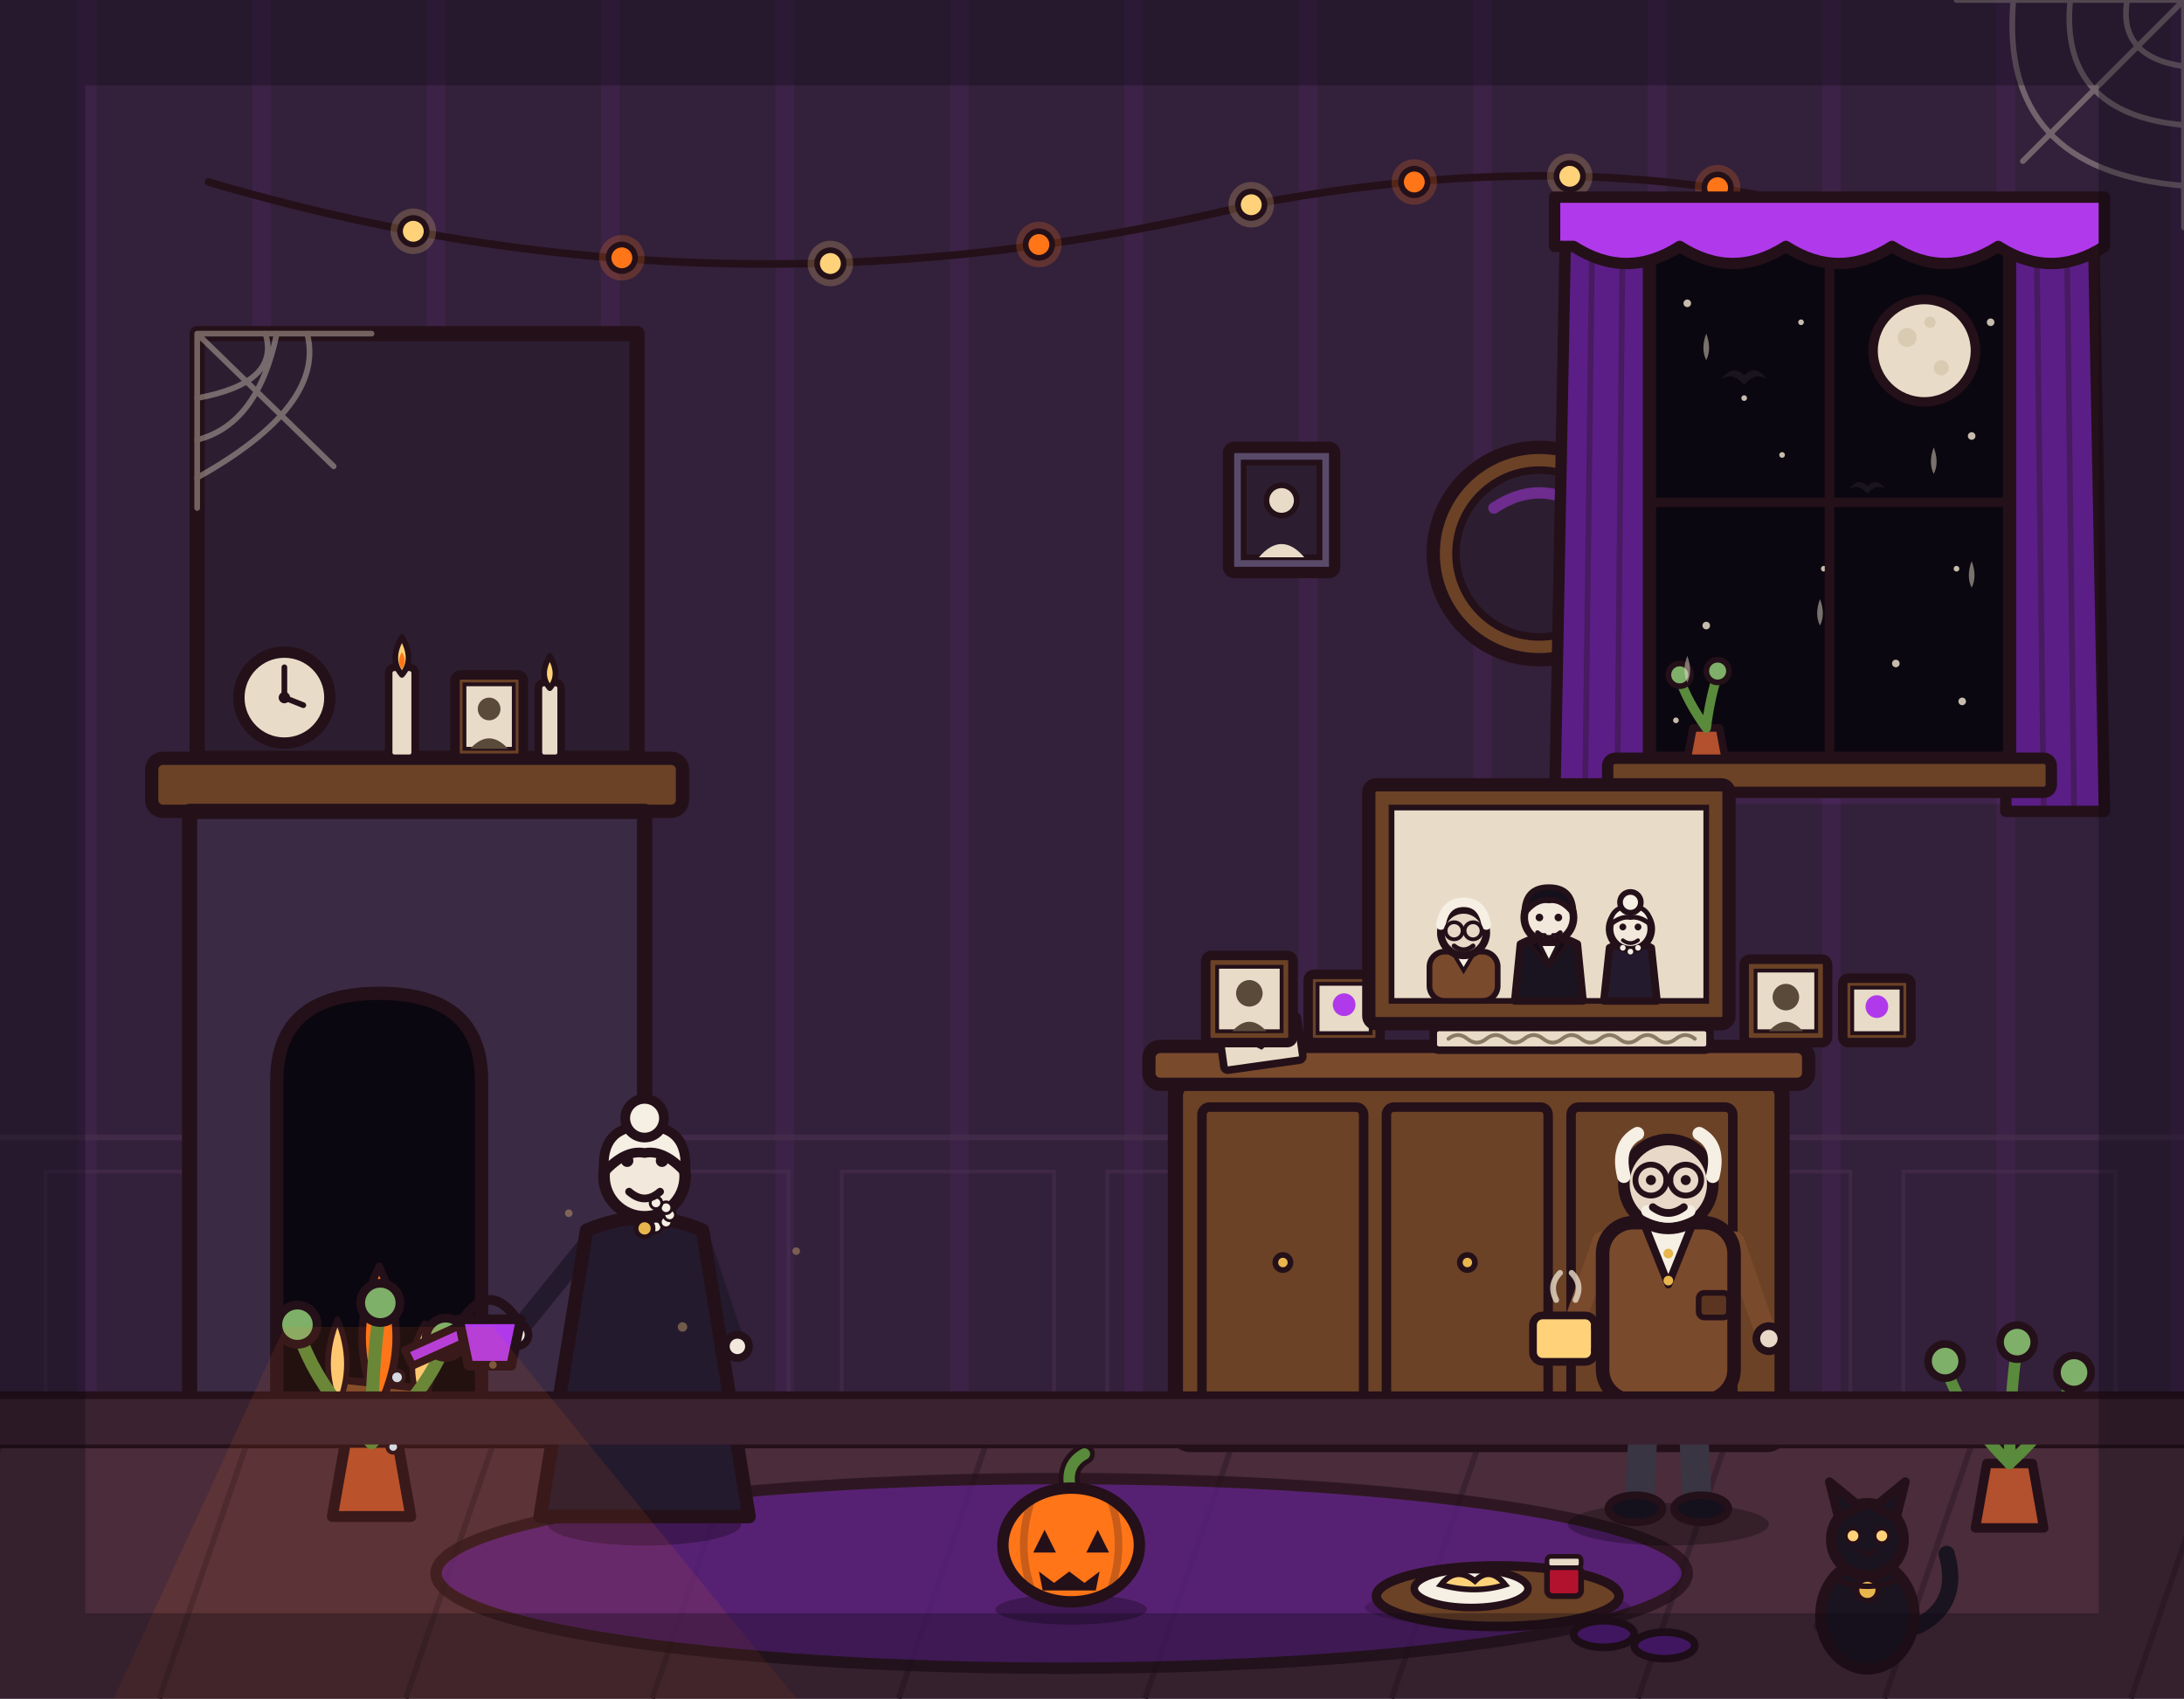
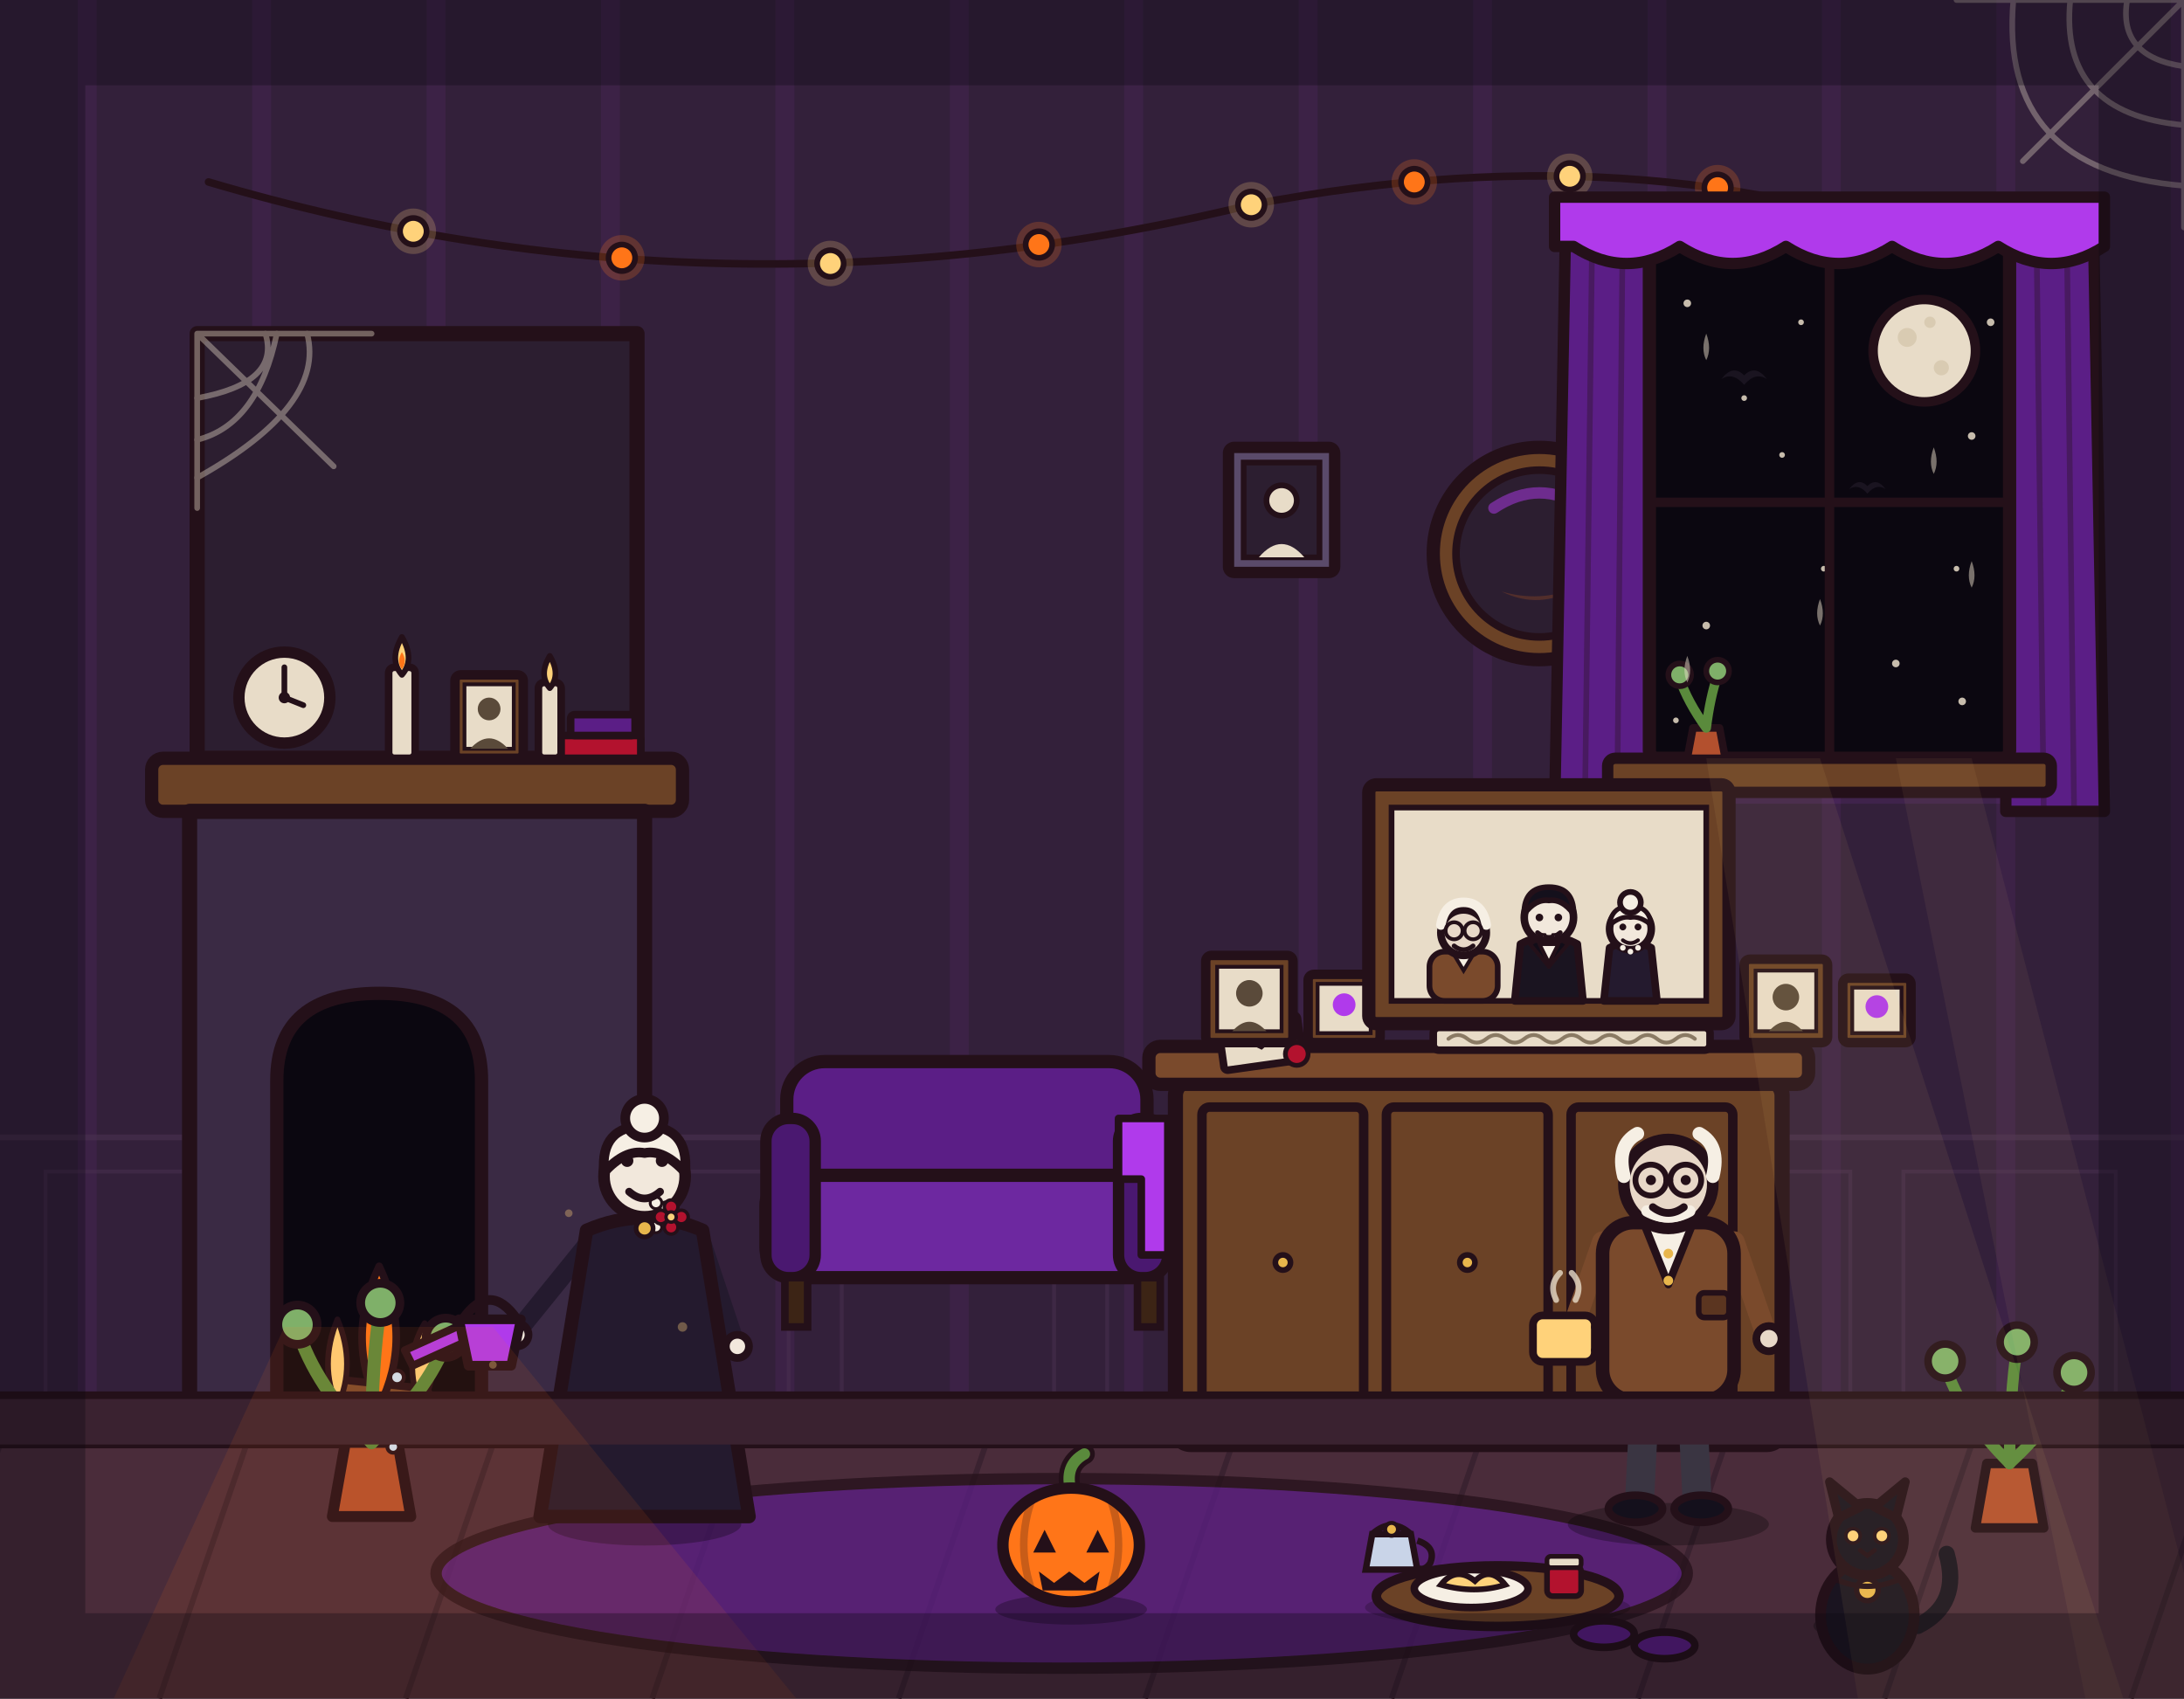
<svg xmlns="http://www.w3.org/2000/svg" viewBox="0 0 1152 896" width="1152" height="896">
  <rect x="0" y="0" width="1152" height="896" fill="#33203a" />
  <path d="M46 0V762M138 0V762M230 0V762M322 0V762M414 0V762M506 0V762M598 0V762M690 0V762M782 0V762M874 0V762M966 0V762M1058 0V762M1150 0V762" stroke="#b03aeb" stroke-width="10" opacity=".07" fill="none" />
  <line x1="0" y1="600" x2="1152" y2="600" stroke="#4a3050" stroke-width="3" opacity=".6" />
  <path d="M24 618h112v126H24zM164 618h112v126H164zM304 618h112v126H304zM444 618h112v126H444zM584 618h112v126H584zM724 618h112v126H724zM864 618h112v126H864zM1004 618h112v126h-112z" fill="none" stroke="#4a3050" stroke-width="2" opacity=".5" />
  <path d="M110 96 Q380 176 660 108 Q880 66 1050 140" fill="none" stroke="#241019" stroke-width="4" stroke-linecap="round" />
  <g stroke="#241019" stroke-width="3">
    <circle cx="218" cy="122" r="12" fill="#ffd27a" opacity=".22" stroke="none" />
    <circle cx="218" cy="122" r="7" fill="#ffd27a" />
    <circle cx="328" cy="136" r="12" fill="#ff7518" opacity=".22" stroke="none" />
    <circle cx="328" cy="136" r="7" fill="#ff7518" />
    <circle cx="438" cy="139" r="12" fill="#ffd27a" opacity=".22" stroke="none" />
    <circle cx="438" cy="139" r="7" fill="#ffd27a" />
    <circle cx="548" cy="129" r="12" fill="#ff7518" opacity=".22" stroke="none" />
    <circle cx="548" cy="129" r="7" fill="#ff7518" />
    <circle cx="660" cy="108" r="12" fill="#ffd27a" opacity=".22" stroke="none" />
    <circle cx="660" cy="108" r="7" fill="#ffd27a" />
    <circle cx="746" cy="96" r="12" fill="#ff7518" opacity=".22" stroke="none" />
    <circle cx="746" cy="96" r="7" fill="#ff7518" />
    <circle cx="828" cy="93" r="12" fill="#ffd27a" opacity=".22" stroke="none" />
    <circle cx="828" cy="93" r="7" fill="#ffd27a" />
    <circle cx="906" cy="99" r="12" fill="#ff7518" opacity=".22" stroke="none" />
    <circle cx="906" cy="99" r="7" fill="#ff7518" />
    <circle cx="980" cy="115" r="12" fill="#ffd27a" opacity=".22" stroke="none" />
    <circle cx="980" cy="115" r="7" fill="#ffd27a" />
    <circle cx="1050" cy="140" r="12" fill="#ff7518" opacity=".22" stroke="none" />
    <circle cx="1050" cy="140" r="7" fill="#ff7518" />
  </g>
  <circle cx="812" cy="292" r="56" fill="#6b4226" stroke="#241019" stroke-width="7" stroke-linejoin="round" />
  <circle cx="812" cy="292" r="44" fill="#2c1e30" stroke="#241019" stroke-width="4" />
+   <path d="M792 312 Q812 322 832 310 Q812 318 792 312 Z" fill="#ff7518" opacity=".18" stroke="none" />
  <path d="M788 268 Q812 252 836 268" fill="none" stroke="#b03aeb" stroke-width="6" stroke-linecap="round" opacity=".5" />
  <circle cx="830" cy="312" r="6" fill="#e8dcc8" opacity=".6" />
  <rect x="648" y="236" width="56" height="66" rx="3" fill="#5a4a6a" stroke="#241019" stroke-width="6" stroke-linejoin="round" />
  <rect x="656" y="244" width="40" height="50" fill="#2c1e30" stroke="#241019" stroke-width="3" />
  <circle cx="676" cy="264" r="8" fill="#e8dcc8" stroke="#241019" stroke-width="3" />
  <path d="M664 294 Q676 280 688 294 Z" fill="#e8dcc8" />
  <rect x="918" y="246" width="52" height="62" rx="3" fill="#5a4a6a" stroke="#241019" stroke-width="6" stroke-linejoin="round" />
  <rect x="926" y="254" width="36" height="46" fill="#2c1e30" stroke="#241019" stroke-width="3" />
  <circle cx="944" cy="272" r="7" fill="#b03aeb" stroke="#241019" stroke-width="3" />
  <path d="M933 300 Q944 288 955 300 Z" fill="#b03aeb" />
  <rect x="104" y="176" width="232" height="224" fill="#2c1e30" stroke="#241019" stroke-width="8" stroke-linejoin="round" />
  <g stroke="#e8dcc8" stroke-width="3" opacity=".4" fill="none" stroke-linecap="round">
    <path d="M104 176 L196 176 M104 176 L104 268 M104 176 L176 246" />
    <path d="M140 176 Q148 202 104 210 M104 232 Q136 224 146 176 M162 176 Q172 214 104 252" />
  </g>
  <rect x="80" y="400" width="280" height="28" rx="6" fill="#6b4226" stroke="#241019" stroke-width="7" stroke-linejoin="round" />
  <rect x="100" y="428" width="240" height="332" fill="#3a2a44" stroke="#241019" stroke-width="8" stroke-linejoin="round" />
  <path d="M146 760 L146 570 Q146 524 200 524 Q254 524 254 570 L254 760 Z" fill="#0b0710" stroke="#241019" stroke-width="7" stroke-linejoin="round" />
  <ellipse cx="200" cy="762" rx="90" ry="14" fill="#ff7518" opacity=".25" />
  <rect x="172" y="736" width="56" height="12" rx="6" fill="#6b4226" stroke="#241019" stroke-width="4" transform="rotate(-8 200 742)" />
  <rect x="176" y="730" width="48" height="12" rx="6" fill="#7a4a2c" stroke="#241019" stroke-width="4" transform="rotate(6 200 736)" />
  <path d="M200 742 Q182 706 200 668 Q218 706 200 742 Z" fill="#ff7518" stroke="#241019" stroke-width="4" stroke-linejoin="round" />
  <path d="M178 742 Q168 720 178 696 Q188 720 178 742 Z" fill="#ffd27a" stroke="#241019" stroke-width="3" stroke-linejoin="round" />
  <path d="M222 742 Q212 718 224 698 Q234 720 222 742 Z" fill="#ffd27a" stroke="#241019" stroke-width="3" stroke-linejoin="round" />
  <circle cx="150" cy="368" r="24" fill="#e8dcc8" stroke="#241019" stroke-width="6" />
  <line x1="150" y1="368" x2="150" y2="352" stroke="#241019" stroke-width="3" stroke-linecap="round" />
  <line x1="150" y1="368" x2="160" y2="372" stroke="#241019" stroke-width="3" stroke-linecap="round" />
  <circle cx="150" cy="368" r="3" fill="#241019" />
  <rect x="205" y="352" width="14" height="48" rx="3" fill="#e8dcc8" stroke="#241019" stroke-width="4" />
  <path d="M212 336 Q205 348 212 356 Q219 348 212 336 Z" fill="#ffd27a" stroke="#241019" stroke-width="3" stroke-linejoin="round" />
  <path d="M212 344 Q209 349 212 353 Q215 349 212 344 Z" fill="#ff7518" />
  <rect x="284" y="360" width="12" height="40" rx="3" fill="#e8dcc8" stroke="#241019" stroke-width="4" />
  <path d="M290 346 Q284 356 290 363 Q296 356 290 346 Z" fill="#ffd27a" stroke="#241019" stroke-width="3" stroke-linejoin="round" />
  <rect x="240" y="356" width="36" height="44" rx="3" fill="#6b4226" stroke="#241019" stroke-width="5" stroke-linejoin="round" />
  <rect x="245" y="361" width="26" height="34" fill="#e8dcc8" stroke="#241019" stroke-width="2" />
  <circle cx="258" cy="374" r="6" fill="#5a4a3a" />
  <path d="M248 395 Q258 384 268 395 Z" fill="#5a4a3a" />
  <rect x="846" y="106" width="238" height="318" fill="#b03aeb" opacity=".1" />
  <path d="M872 108 L826 108 L820 428 L872 428 Z" fill="#5b1e86" stroke="#241019" stroke-width="6" stroke-linejoin="round" />
  <path d="M840 110 L836 426 M856 110 L853 426" stroke="#241019" stroke-width="3" opacity=".35" fill="none" />
  <path d="M1058 108 L1104 108 L1110 428 L1058 428 Z" fill="#5b1e86" stroke="#241019" stroke-width="6" stroke-linejoin="round" />
  <path d="M1074 110 L1078 426 M1090 110 L1094 426" stroke="#241019" stroke-width="3" opacity=".35" fill="none" />
  <rect x="870" y="130" width="190" height="270" rx="4" fill="#0b0710" stroke="#241019" stroke-width="7" stroke-linejoin="round" />
  <g fill="#e8dcc8" opacity=".85">
    <circle cx="890" cy="160" r="2" />
    <circle cx="920" cy="210" r="1.5" />
    <circle cx="1040" cy="230" r="2" />
    <circle cx="1032" cy="300" r="1.5" />
    <circle cx="900" cy="330" r="2" />
    <circle cx="950" cy="170" r="1.5" />
    <circle cx="1000" cy="350" r="2" />
    <circle cx="884" cy="380" r="1.5" />
    <circle cx="1050" cy="170" r="2" />
    <circle cx="962" cy="300" r="1.5" />
    <circle cx="940" cy="240" r="1.5" />
    <circle cx="1035" cy="370" r="2" />
  </g>
  <circle cx="1015" cy="185" r="27" fill="#e8dcc8" stroke="#241019" stroke-width="5" />
  <circle cx="1006" cy="178" r="5" fill="#d9cbb2" />
  <circle cx="1024" cy="194" r="4" fill="#d9cbb2" />
  <circle cx="1018" cy="170" r="3" fill="#d9cbb2" />
  <line x1="965" y1="130" x2="965" y2="400" stroke="#241019" stroke-width="5" />
  <line x1="870" y1="265" x2="1060" y2="265" stroke="#241019" stroke-width="5" />
  <rect x="848" y="400" width="234" height="18" rx="4" fill="#6b4226" stroke="#241019" stroke-width="6" stroke-linejoin="round" />
  <g transform="translate(900 400)">
    <path d="M-10 0 L10 0 L7 -16 L-7 -16 Z" fill="#b3502e" stroke="#241019" stroke-width="4" stroke-linejoin="round" />
    <path d="M0 -16 Q-10 -30 -14 -42 M0 -16 Q2 -32 6 -44" fill="none" stroke="#5a8a3c" stroke-width="5" stroke-linecap="round" />
    <circle cx="-14" cy="-44" r="6" fill="#7fb069" stroke="#241019" stroke-width="3" />
    <circle cx="6" cy="-46" r="6" fill="#7fb069" stroke="#241019" stroke-width="3" />
  </g>
  <path d="M820 104 L1110 104 L1110 130 Q1082 148 1054 130 Q1026 148 998 130 Q970 148 942 130 Q914 148 886 130 Q858 148 830 130 L820 130 Z" fill="#b03aeb" stroke="#241019" stroke-width="6" stroke-linejoin="round" />
  <rect x="0" y="760" width="1152" height="136" fill="#4a2c3a" />
  <path d="M0 762 L-46 896M130 762 L84 896M260 762 L214 896M390 762 L344 896M520 762 L474 896M650 762 L604 896M780 762 L734 896M910 762 L864 896M1040 762 L994 896M1170 762 L1124 896" stroke="#3a2230" stroke-width="3" fill="none" />
  <line x1="0" y1="761" x2="1152" y2="761" stroke="#241019" stroke-width="6" stroke-linecap="round" />
  <ellipse cx="560" cy="830" rx="330" ry="50" fill="#5b1e86" stroke="#241019" stroke-width="6" stroke-linejoin="round" opacity=".75" />
  <rect x="620" y="570" width="320" height="192" rx="8" fill="#6b4226" stroke="#241019" stroke-width="8" stroke-linejoin="round" />
  <rect x="634" y="584" width="85.3" height="164" rx="4" fill="none" stroke="#241019" stroke-width="5" />
  <rect x="731.3" y="584" width="85.3" height="164" rx="4" fill="none" stroke="#241019" stroke-width="5" />
  <rect x="828.7" y="584" width="85.3" height="164" rx="4" fill="none" stroke="#241019" stroke-width="5" />
  <circle cx="676.7" cy="666" r="4" fill="#e8b64c" stroke="#241019" stroke-width="3" />
  <circle cx="774" cy="666" r="4" fill="#e8b64c" stroke="#241019" stroke-width="3" />
  <circle cx="871.3" cy="666" r="4" fill="#e8b64c" stroke="#241019" stroke-width="3" />
  <rect x="606" y="552" width="348" height="20" rx="6" fill="#7a4a2c" stroke="#241019" stroke-width="7" stroke-linejoin="round" />
  <g transform="rotate(-8 665 550)">
    <rect x="644" y="538" width="42" height="24" rx="2" fill="#e8dcc8" stroke="#241019" stroke-width="4" />
    <path d="M644 538 L665 552 L686 538" fill="none" stroke="#241019" stroke-width="3" />
  </g>
  <rect x="636" y="504" width="46" height="46" rx="3" fill="#6b4226" stroke="#241019" stroke-width="5" stroke-linejoin="round" />
  <rect x="642" y="510" width="34" height="34" fill="#e8dcc8" stroke="#241019" stroke-width="2" />
  <circle cx="659" cy="524" r="7" fill="#5a4a3a" />
  <path d="M650 544 Q659 534 668 544 Z" fill="#5a4a3a" />
  <rect x="690" y="514" width="38" height="36" rx="3" fill="#6b4226" stroke="#241019" stroke-width="5" stroke-linejoin="round" />
  <rect x="695" y="519" width="28" height="26" fill="#e8dcc8" stroke="#241019" stroke-width="2" />
  <circle cx="709" cy="530" r="6" fill="#b03aeb" />
  <rect x="920" y="506" width="44" height="44" rx="3" fill="#6b4226" stroke="#241019" stroke-width="5" stroke-linejoin="round" />
  <rect x="926" y="512" width="32" height="32" fill="#e8dcc8" stroke="#241019" stroke-width="2" />
  <circle cx="942" cy="526" r="7" fill="#5a4a3a" />
  <path d="M933 544 Q942 534 951 544 Z" fill="#5a4a3a" />
  <rect x="972" y="516" width="36" height="34" rx="3" fill="#6b4226" stroke="#241019" stroke-width="5" stroke-linejoin="round" />
  <rect x="977" y="521" width="26" height="24" fill="#e8dcc8" stroke="#241019" stroke-width="2" />
  <circle cx="990" cy="531" r="6" fill="#b03aeb" />
  <rect x="722" y="414" width="190" height="126" rx="4" fill="#6b4226" stroke="#241019" stroke-width="7" stroke-linejoin="round" />
  <rect x="734" y="426" width="166" height="102" fill="#e8dcc8" stroke="#241019" stroke-width="3" />
  <rect x="754" y="502" width="36" height="26" rx="8" fill="#7a4a2c" stroke="#241019" stroke-width="3" />
  <path d="M766 502 L772 512 L778 502 Z" fill="#f6efe4" stroke="#241019" stroke-width="2" />
  <circle cx="772" cy="492" r="12" fill="#e8d8c8" stroke="#241019" stroke-width="4" />
  <path d="M760 488 Q762 476 772 476 Q782 476 784 488" fill="none" stroke="#f6efe4" stroke-width="5" stroke-linecap="round" />
  <circle cx="767" cy="491" r="4.5" fill="none" stroke="#241019" stroke-width="2" />
  <circle cx="777" cy="491" r="4.5" fill="none" stroke="#241019" stroke-width="2" />
  <line x1="771.5" y1="491" x2="772.5" y2="491" stroke="#241019" stroke-width="2" />
  <path d="M767 499 Q772 503 777 499" fill="none" stroke="#241019" stroke-width="2.5" stroke-linecap="round" />
  <path d="M799 528 L802 498 Q817 490 832 498 L835 528 Z" fill="#1a1420" stroke="#241019" stroke-width="4" stroke-linejoin="round" />
  <path d="M807 498 L817 510 L812 495 Z" fill="#120d18" stroke="#241019" stroke-width="2" stroke-linejoin="round" />
  <path d="M827 498 L817 510 L822 495 Z" fill="#120d18" stroke="#241019" stroke-width="2" stroke-linejoin="round" />
  <path d="M812 498 L817 508 L822 498 Z" fill="#f6efe4" stroke="#241019" stroke-width="2" stroke-linejoin="round" />
  <circle cx="817" cy="484" r="13" fill="#f2e8dc" stroke="#241019" stroke-width="4" />
  <path d="M804 482 Q804 468 817 468 Q830 468 830 482 Q824 474 817 475 Q810 474 804 482 Z" fill="#14101c" stroke="#241019" stroke-width="3" stroke-linejoin="round" />
  <circle cx="812" cy="484" r="2" fill="#241019" />
  <circle cx="822" cy="484" r="2" fill="#241019" />
  <path d="M811 492 Q817 497 823 492" fill="none" stroke="#241019" stroke-width="2.5" stroke-linecap="round" />
  <path d="M813 493 L815 493 L814 498 Z" fill="#ffffff" stroke="#241019" stroke-width="1.5" stroke-linejoin="round" />
  <path d="M819 493 L821 493 L820 498 Z" fill="#ffffff" stroke="#241019" stroke-width="1.5" stroke-linejoin="round" />
  <path d="M846 528 L849 500 Q860 494 871 500 L874 528 Z" fill="#241a2e" stroke="#241019" stroke-width="4" stroke-linejoin="round" />
  <circle cx="860" cy="490" r="11" fill="#f2e8dc" stroke="#241019" stroke-width="4" />
  <path d="M849 488 Q850 478 860 478 Q870 478 871 488 Q865 483 860 484 Q855 483 849 488 Z" fill="#f6efe4" stroke="#241019" stroke-width="2.5" stroke-linejoin="round" />
  <circle cx="860" cy="476" r="5.5" fill="#f6efe4" stroke="#241019" stroke-width="3" />
  <circle cx="856" cy="500" r="1.5" fill="#f6efe4" />
  <circle cx="860" cy="502" r="1.5" fill="#f6efe4" />
  <circle cx="864" cy="500" r="1.5" fill="#f6efe4" />
  <circle cx="856" cy="489" r="1.8" fill="#241019" />
  <circle cx="864" cy="489" r="1.8" fill="#241019" />
  <path d="M856 496 Q860 499 864 496" fill="none" stroke="#241019" stroke-width="2" stroke-linecap="round" />
  <rect x="756" y="542" width="146" height="12" rx="3" fill="#e8dcc8" stroke="#241019" stroke-width="4" />
  <path d="M764 548 Q769 544 774 548 T784 548 T794 548 T804 548 T814 548 T824 548 T834 548 T844 548 T854 548 T864 548 T874 548 T884 548 T894 548" fill="none" stroke="#8a7a64" stroke-width="2" stroke-linecap="round" />
  <g transform="translate(196 800) scale(1.15)">
    <path d="M-18 0 L18 0 L12 -34 L-12 -34 Z" fill="#b3502e" stroke="#241019" stroke-width="5" stroke-linejoin="round" />
    <path d="M0 -34 Q-26 -60 -34 -86" fill="none" stroke="#5a8a3c" stroke-width="6" stroke-linecap="round" />
    <path d="M0 -34 Q0 -70 4 -96" fill="none" stroke="#5a8a3c" stroke-width="6" stroke-linecap="round" />
    <path d="M0 -34 Q26 -58 34 -80" fill="none" stroke="#5a8a3c" stroke-width="6" stroke-linecap="round" />
    <circle cx="-34" cy="-88" r="9" fill="#7fb069" stroke="#241019" stroke-width="4" />
    <circle cx="4" cy="-98" r="9" fill="#7fb069" stroke="#241019" stroke-width="4" />
    <circle cx="34" cy="-82" r="9" fill="#7fb069" stroke="#241019" stroke-width="4" />
  </g>
  <g transform="translate(1060 806)">
    <path d="M-18 0 L18 0 L12 -34 L-12 -34 Z" fill="#b3502e" stroke="#241019" stroke-width="5" stroke-linejoin="round" />
    <path d="M0 -34 Q-26 -60 -34 -86" fill="none" stroke="#5a8a3c" stroke-width="6" stroke-linecap="round" />
    <path d="M0 -34 Q0 -70 4 -96" fill="none" stroke="#5a8a3c" stroke-width="6" stroke-linecap="round" />
    <path d="M0 -34 Q26 -58 34 -80" fill="none" stroke="#5a8a3c" stroke-width="6" stroke-linecap="round" />
    <circle cx="-34" cy="-88" r="9" fill="#7fb069" stroke="#241019" stroke-width="4" />
    <circle cx="4" cy="-98" r="9" fill="#7fb069" stroke="#241019" stroke-width="4" />
    <circle cx="34" cy="-82" r="9" fill="#7fb069" stroke="#241019" stroke-width="4" />
  </g>
  <g transform="translate(565 815)">
    <ellipse cx="0" cy="34" rx="40" ry="8" fill="#000000" opacity=".28" />
    <path d="M0 -28 Q-4 -42 7 -48" fill="none" stroke="#241019" stroke-width="11" stroke-linecap="round" />
    <path d="M0 -28 Q-4 -42 7 -48" fill="none" stroke="#5a8a3c" stroke-width="6" stroke-linecap="round" />
    <ellipse cx="0" cy="0" rx="36" ry="30" fill="#ff7518" stroke="#241019" stroke-width="6" stroke-linejoin="round" />
    <path d="M-20 -26 Q-30 0 -20 26 M20 -26 Q30 0 20 26" fill="none" stroke="#241019" stroke-width="4" opacity=".25" />
    <path d="M-14 -8 L-20 4 L-8 4 Z M14 -8 L20 4 L8 4 Z" fill="#241019" />
    <path d="M-17 14 L-9 20 L-1 14 L7 20 L15 14 L13 24 L-15 24 Z" fill="#241019" />
  </g>
  <g transform="translate(340 800) scale(1.02 1.02)">
    <ellipse cx="0" cy="4" rx="50" ry="11" fill="#000000" opacity=".28" />
    <path d="M30 -140 L46 -92" fill="none" stroke="#241a2e" stroke-width="10" stroke-linecap="round" />
    <circle cx="48" cy="-88" r="6" fill="#f2e8dc" stroke="#241019" stroke-width="4" />
    <path d="M-30 -140 L-64 -98" fill="none" stroke="#241a2e" stroke-width="10" stroke-linecap="round" />
    <circle cx="-66" cy="-94" r="6" fill="#f2e8dc" stroke="#241019" stroke-width="4" />
    <path d="M-30 -148 L-54 0 L54 0 L30 -148 Q0 -161 -30 -148 Z" fill="#241a2e" stroke="#241019" stroke-width="7" stroke-linejoin="round" />
    <circle cx="0" cy="-176" r="21" fill="#f2e8dc" stroke="#241019" stroke-width="6" />
    <path d="M-21 -178 Q-23 -202 0 -202 Q23 -202 21 -178 Q10 -190 0 -188 Q-10 -190 -21 -178 Z" fill="#f6efe4" stroke="#241019" stroke-width="5" stroke-linejoin="round" />
    <circle cx="0" cy="-206" r="10" fill="#f6efe4" stroke="#241019" stroke-width="5" />
    <circle cx="5.9" cy="-149.8" r="3" fill="#f6efe4" stroke="#241019" stroke-width="1.5" />
    <circle cx="11.1" cy="-152.3" r="3" fill="#f6efe4" stroke="#241019" stroke-width="1.5" />
    <circle cx="13" cy="-156" r="3" fill="#f6efe4" stroke="#241019" stroke-width="1.5" />
    <circle cx="11.1" cy="-159.7" r="3" fill="#f6efe4" stroke="#241019" stroke-width="1.5" />
    <circle cx="5.9" cy="-162.2" r="3" fill="#f6efe4" stroke="#241019" stroke-width="1.5" />
    <circle cx="-9" cy="-184" r="3.2" fill="#241019" />
    <circle cx="9" cy="-184" r="3.2" fill="#241019" />
    <path d="M-8 -168 Q0 -161 8 -168" fill="none" stroke="#241019" stroke-width="4" stroke-linecap="round" />
    <g transform="translate(-80 -98)">
      <path d="M-13 -2 L-44 12 L-40 20 L-9 6 Z" fill="#b03aeb" stroke="#241019" stroke-width="4" stroke-linejoin="round" />
      <path d="M-16 -4 L16 -4 L11 20 L-11 20 Z" fill="#b03aeb" stroke="#241019" stroke-width="5" stroke-linejoin="round" />
      <path d="M-14 -4 Q0 -24 14 -4" fill="none" stroke="#241019" stroke-width="5" stroke-linecap="round" />
      <circle cx="-48" cy="26" r="3.5" fill="#cfe6f8" stroke="#241019" stroke-width="2" />
      <circle cx="-56" cy="44" r="3" fill="#cfe6f8" stroke="#241019" stroke-width="2" />
      <circle cx="-50" cy="62" r="3" fill="#cfe6f8" stroke="#241019" stroke-width="2" />
    </g>
  </g>
  <g transform="translate(880 800) scale(1.02 1.02)">
    <ellipse cx="0" cy="4" rx="52" ry="11" fill="#000000" opacity=".28" />
    <path d="M-12 -66 L-15 -6" fill="none" stroke="#3a3542" stroke-width="15" stroke-linecap="round" />
    <path d="M12 -66 L15 -6" fill="none" stroke="#3a3542" stroke-width="15" stroke-linecap="round" />
    <ellipse cx="-17" cy="-4" rx="14" ry="7" fill="#14101c" stroke="#241019" stroke-width="4" />
    <ellipse cx="17" cy="-4" rx="14" ry="7" fill="#14101c" stroke="#241019" stroke-width="4" />
    <path d="M-34 -142 L-50 -96" fill="none" stroke="#7a4a2c" stroke-width="11" stroke-linecap="round" />
    <circle cx="-52" cy="-92" r="6.5" fill="#e8d8c8" stroke="#241019" stroke-width="4" />
    <path d="M34 -142 L50 -96" fill="none" stroke="#7a4a2c" stroke-width="11" stroke-linecap="round" />
    <circle cx="52" cy="-92" r="6.5" fill="#e8d8c8" stroke="#241019" stroke-width="4" />
    <rect x="-34" y="-152" width="68" height="92" rx="16" fill="#7a4a2c" stroke="#241019" stroke-width="7" stroke-linejoin="round" />
    <path d="M-12 -150 L0 -120 L12 -150 Z" fill="#f6efe4" stroke="#241019" stroke-width="4" stroke-linejoin="round" />
    <circle cx="0" cy="-136" r="2.5" fill="#e8b64c" />
    <circle cx="0" cy="-122" r="2.5" fill="#e8b64c" />
    <circle cx="0" cy="-172" r="23" fill="#e8d8c8" stroke="#241019" stroke-width="6" />
    <path d="M-23 -176 Q-27 -192 -16 -198" fill="none" stroke="#f6efe4" stroke-width="7" stroke-linecap="round" />
    <path d="M23 -176 Q27 -192 16 -198" fill="none" stroke="#f6efe4" stroke-width="7" stroke-linecap="round" />
    <circle cx="-9" cy="-174" r="2.6" fill="#241019" />
    <circle cx="9" cy="-174" r="2.6" fill="#241019" />
    <circle cx="-9" cy="-174" r="8" fill="none" stroke="#241019" stroke-width="3" />
    <circle cx="9" cy="-174" r="8" fill="none" stroke="#241019" stroke-width="3" />
    <line x1="-1" y1="-174" x2="1" y2="-174" stroke="#241019" stroke-width="3" stroke-linecap="round" />
    <path d="M-11 -158 Q0 -152 11 -158" fill="none" stroke="#f6efe4" stroke-width="6" stroke-linecap="round" />
    <path d="M-8 -160 Q0 -154 8 -160" fill="none" stroke="#241019" stroke-width="4" stroke-linecap="round" />
    <rect x="-70" y="-104" width="32" height="24" rx="5" fill="#ffd27a" stroke="#241019" stroke-width="4" />
    <path d="M-38 -98 Q-28 -92 -38 -86" fill="none" stroke="#241019" stroke-width="4" stroke-linecap="round" />
    <path d="M-58 -112 Q-62 -120 -56 -126 M-48 -112 Q-44 -120 -50 -126" fill="none" stroke="#e8dcc8" stroke-width="3" stroke-linecap="round" opacity=".8" />
  </g>
  <g transform="translate(985 852) scale(0.95)">
    <ellipse cx="0" cy="6" rx="30" ry="8" fill="#000000" opacity=".28" />
    <path d="M28 6 Q52 -6 44 -34" fill="none" stroke="#1a1420" stroke-width="9" stroke-linecap="round" />
    <ellipse cx="0" cy="0" rx="26" ry="30" fill="#1a1420" stroke="#241019" stroke-width="6" />
    <circle cx="0" cy="-42" r="20" fill="#1a1420" stroke="#241019" stroke-width="6" />
    <path d="M-16 -54 L-21 -74 L-4 -60 Z" fill="#1a1420" stroke="#241019" stroke-width="5" stroke-linejoin="round" />
    <path d="M16 -54 L21 -74 L4 -60 Z" fill="#1a1420" stroke="#241019" stroke-width="5" stroke-linejoin="round" />
    <circle cx="-8" cy="-44" r="4" fill="#ffd27a" stroke="#241019" stroke-width="2" />
    <circle cx="8" cy="-44" r="4" fill="#ffd27a" stroke="#241019" stroke-width="2" />
    <path d="M-4 -36 L0 -33 L4 -36" fill="none" stroke="#241019" stroke-width="2.5" stroke-linecap="round" />
    <circle cx="0" cy="-14" r="6" fill="#e8b64c" stroke="#241019" stroke-width="3" />
    <path d="M-18 -20 Q0 -12 18 -20" fill="none" stroke="#241019" stroke-width="3" />
  </g>
  <g>
    <rect x="0" y="736" width="1152" height="26" fill="#3a2230" />
    <line x1="0" y1="736" x2="1152" y2="736" stroke="#241019" stroke-width="4" />
    <g fill="none" stroke="#e8dcc8" stroke-width="3" opacity=".35" stroke-linecap="round">
      <path d="M1152 0 L1032 0 M1152 0 L1152 120 M1152 0 L1067 85" />
      <path d="M1122 0 Q1117 30 1152 35" />
      <path d="M1092 0 Q1086 60 1152 66" />
      <path d="M1062 0 Q1054 90 1152 98" />
    </g>
    <polygon points="150,700 260,700 420,896 60,896" fill="#ff7518" opacity=".1" />
    <g fill="#e8dcc8" opacity=".5">
      <path d="M900 176 Q903 184 900 190 Q897 184 900 176 Z" />
      <path d="M960 316 Q963 324 960 330 Q957 324 960 316 Z" />
      <path d="M1020 236 Q1023 244 1020 250 Q1017 244 1020 236 Z" />
      <path d="M890 346 Q893 354 890 360 Q887 354 890 346 Z" />
      <path d="M1040 296 Q1043 304 1040 310 Q1037 304 1040 296 Z" />
    </g>
    <path d="M-12 0 Q-6 -8 0 -2 Q6 -8 12 0 Q6 -4 0 3 Q-6 -4 -12 0 Z" fill="#1a1420" transform="translate(920 200)" />
    <path d="M-12 0 Q-6 -8 0 -2 Q6 -8 12 0 Q6 -4 0 3 Q-6 -4 -12 0 Z" fill="#1a1420" transform="translate(985 258) scale(.8)" />
    <g transform="translate(790 842)">
      <ellipse cx="0" cy="6" rx="70" ry="10" fill="#000000" opacity=".2" />
      <ellipse cx="0" cy="0" rx="64" ry="16" fill="#6b4226" stroke="#241019" stroke-width="5" />
      <ellipse cx="-14" cy="-4" rx="30" ry="10" fill="#f6efe4" stroke="#241019" stroke-width="4" />
      <path d="M-30 -6 Q-22 -16 -12 -8 Q-4 -16 4 -6 Q-12 -1 -30 -6 Z" fill="#ffd27a" stroke="#241019" stroke-width="3" />
      <rect x="26" y="-16" width="18" height="16" rx="3" fill="#b3122e" stroke="#241019" stroke-width="3" />
      <rect x="26" y="-21" width="18" height="6" rx="2" fill="#e8dcc8" stroke="#241019" stroke-width="2.5" />
    </g>
    <circle cx="340" cy="648" r="4.5" fill="#e8b64c" stroke="#241019" stroke-width="2.5" />
    <rect x="896" y="682" width="16" height="13" rx="3" fill="#5b3520" stroke="#241019" stroke-width="3" />
    <g fill="#5b1e86" stroke="#241019" stroke-width="4">
      <ellipse cx="846" cy="862" rx="16" ry="7" />
      <ellipse cx="878" cy="868" rx="16" ry="7" />
    </g>
    <g fill="#ffd27a" opacity=".35">
      <circle cx="300" cy="640" r="2" />
      <circle cx="360" cy="700" r="2.5" />
      <circle cx="260" cy="720" r="2" />
      <circle cx="420" cy="660" r="2" />
    </g>
  </g>
+   <g>
+     <rect x="415" y="560" width="190" height="70" rx="20" fill="#5b1e86" stroke="#241019" stroke-width="7" stroke-linejoin="round" />
+     <rect x="404" y="620" width="212" height="54" rx="16" fill="#6d28a0" stroke="#241019" stroke-width="7" stroke-linejoin="round" />
+     <rect x="404" y="590" width="26" height="84" rx="12" fill="#4a1870" stroke="#241019" stroke-width="6" stroke-linejoin="round" />
+     <rect x="590" y="590" width="26" height="84" rx="12" fill="#4a1870" stroke="#241019" stroke-width="6" stroke-linejoin="round" />
+     <rect x="414" y="674" width="12" height="26" fill="#3c2415" stroke="#241019" stroke-width="4" />
+     <rect x="600" y="674" width="12" height="26" fill="#3c2415" stroke="#241019" stroke-width="4" />
+     <path d="M590 590 L616 590 L616 662 L602 662 L602 622 L590 622 Z" fill="#b03aeb" stroke="#241019" stroke-width="4" stroke-linejoin="round" />
+     <rect x="296" y="388" width="42" height="12" rx="2" fill="#b3122e" stroke="#241019" stroke-width="4" />
+     <rect x="301" y="377" width="34" height="11" rx="2" fill="#5b1e86" stroke="#241019" stroke-width="4" />
+     <circle cx="684" cy="556" r="6" fill="#b3122e" stroke="#241019" stroke-width="2.5" />
+     <g transform="translate(734 828) scale(.85)">
+       <path d="M-16 0 L16 0 L12 -22 L-12 -22 Z" fill="#c9d4e8" stroke="#241019" stroke-width="4" />
+       <path d="M16 -18 Q28 -14 24 -4 Q20 2 14 -2" fill="none" stroke="#241019" stroke-width="4" />
+       <path d="M-12 -22 Q0 -33 12 -22" fill="none" stroke="#241019" stroke-width="4" />
+       <circle cx="0" cy="-25" r="4" fill="#e8b64c" stroke="#241019" stroke-width="2.5" />
+     </g>
+     <polygon points="900,400 960,400 1120,896 980,896" fill="#ffd27a" opacity=".07" />
+     <polygon points="1000,400 1040,400 1152,830 1152,896 1100,896" fill="#ffd27a" opacity=".06" />
+     <g transform="translate(354 642) scale(.9)">
+       <circle cx="0" cy="-6" r="4" fill="#b3122e" stroke="#241019" stroke-width="2" />
+       <circle cx="0" cy="6" r="4" fill="#b3122e" stroke="#241019" stroke-width="2" />
+       <circle cx="-6" cy="0" r="4" fill="#b3122e" stroke="#241019" stroke-width="2" />
+       <circle cx="6" cy="0" r="4" fill="#b3122e" stroke="#241019" stroke-width="2" />
+       <circle cx="0" cy="0" r="3" fill="#ffd27a" stroke="#241019" stroke-width="2" />
+     </g>
+   </g>
  <rect x="0" y="0" width="1152" height="896" fill="none" stroke="#0b0710" stroke-width="90" opacity=".32" />
</svg>
